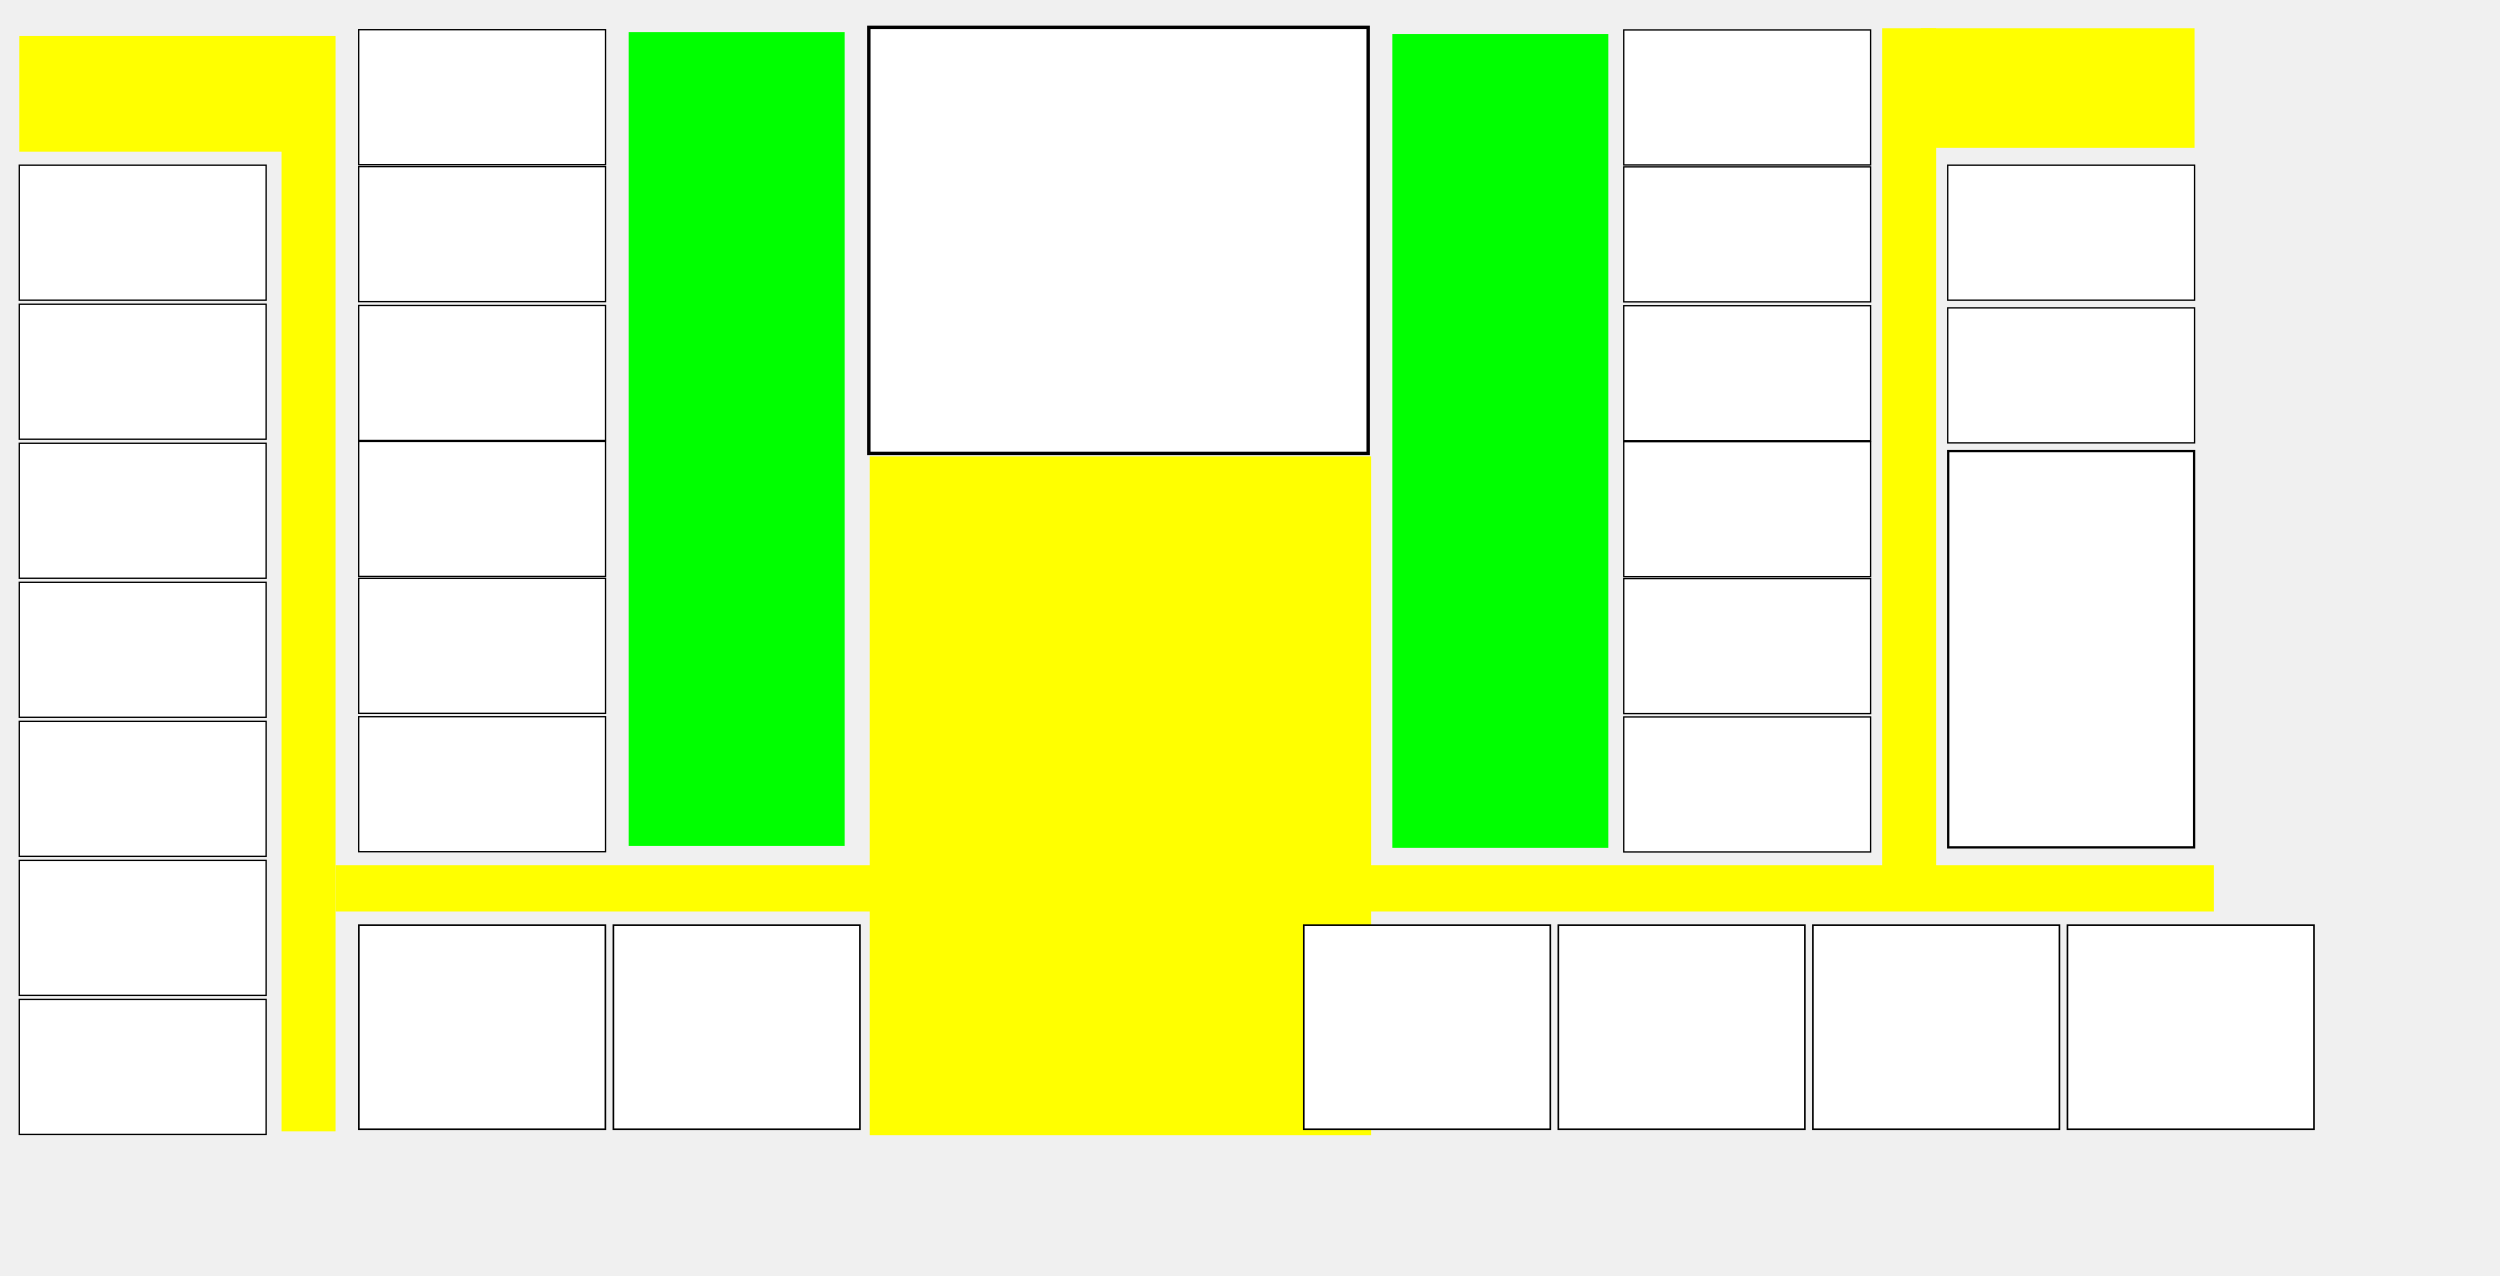
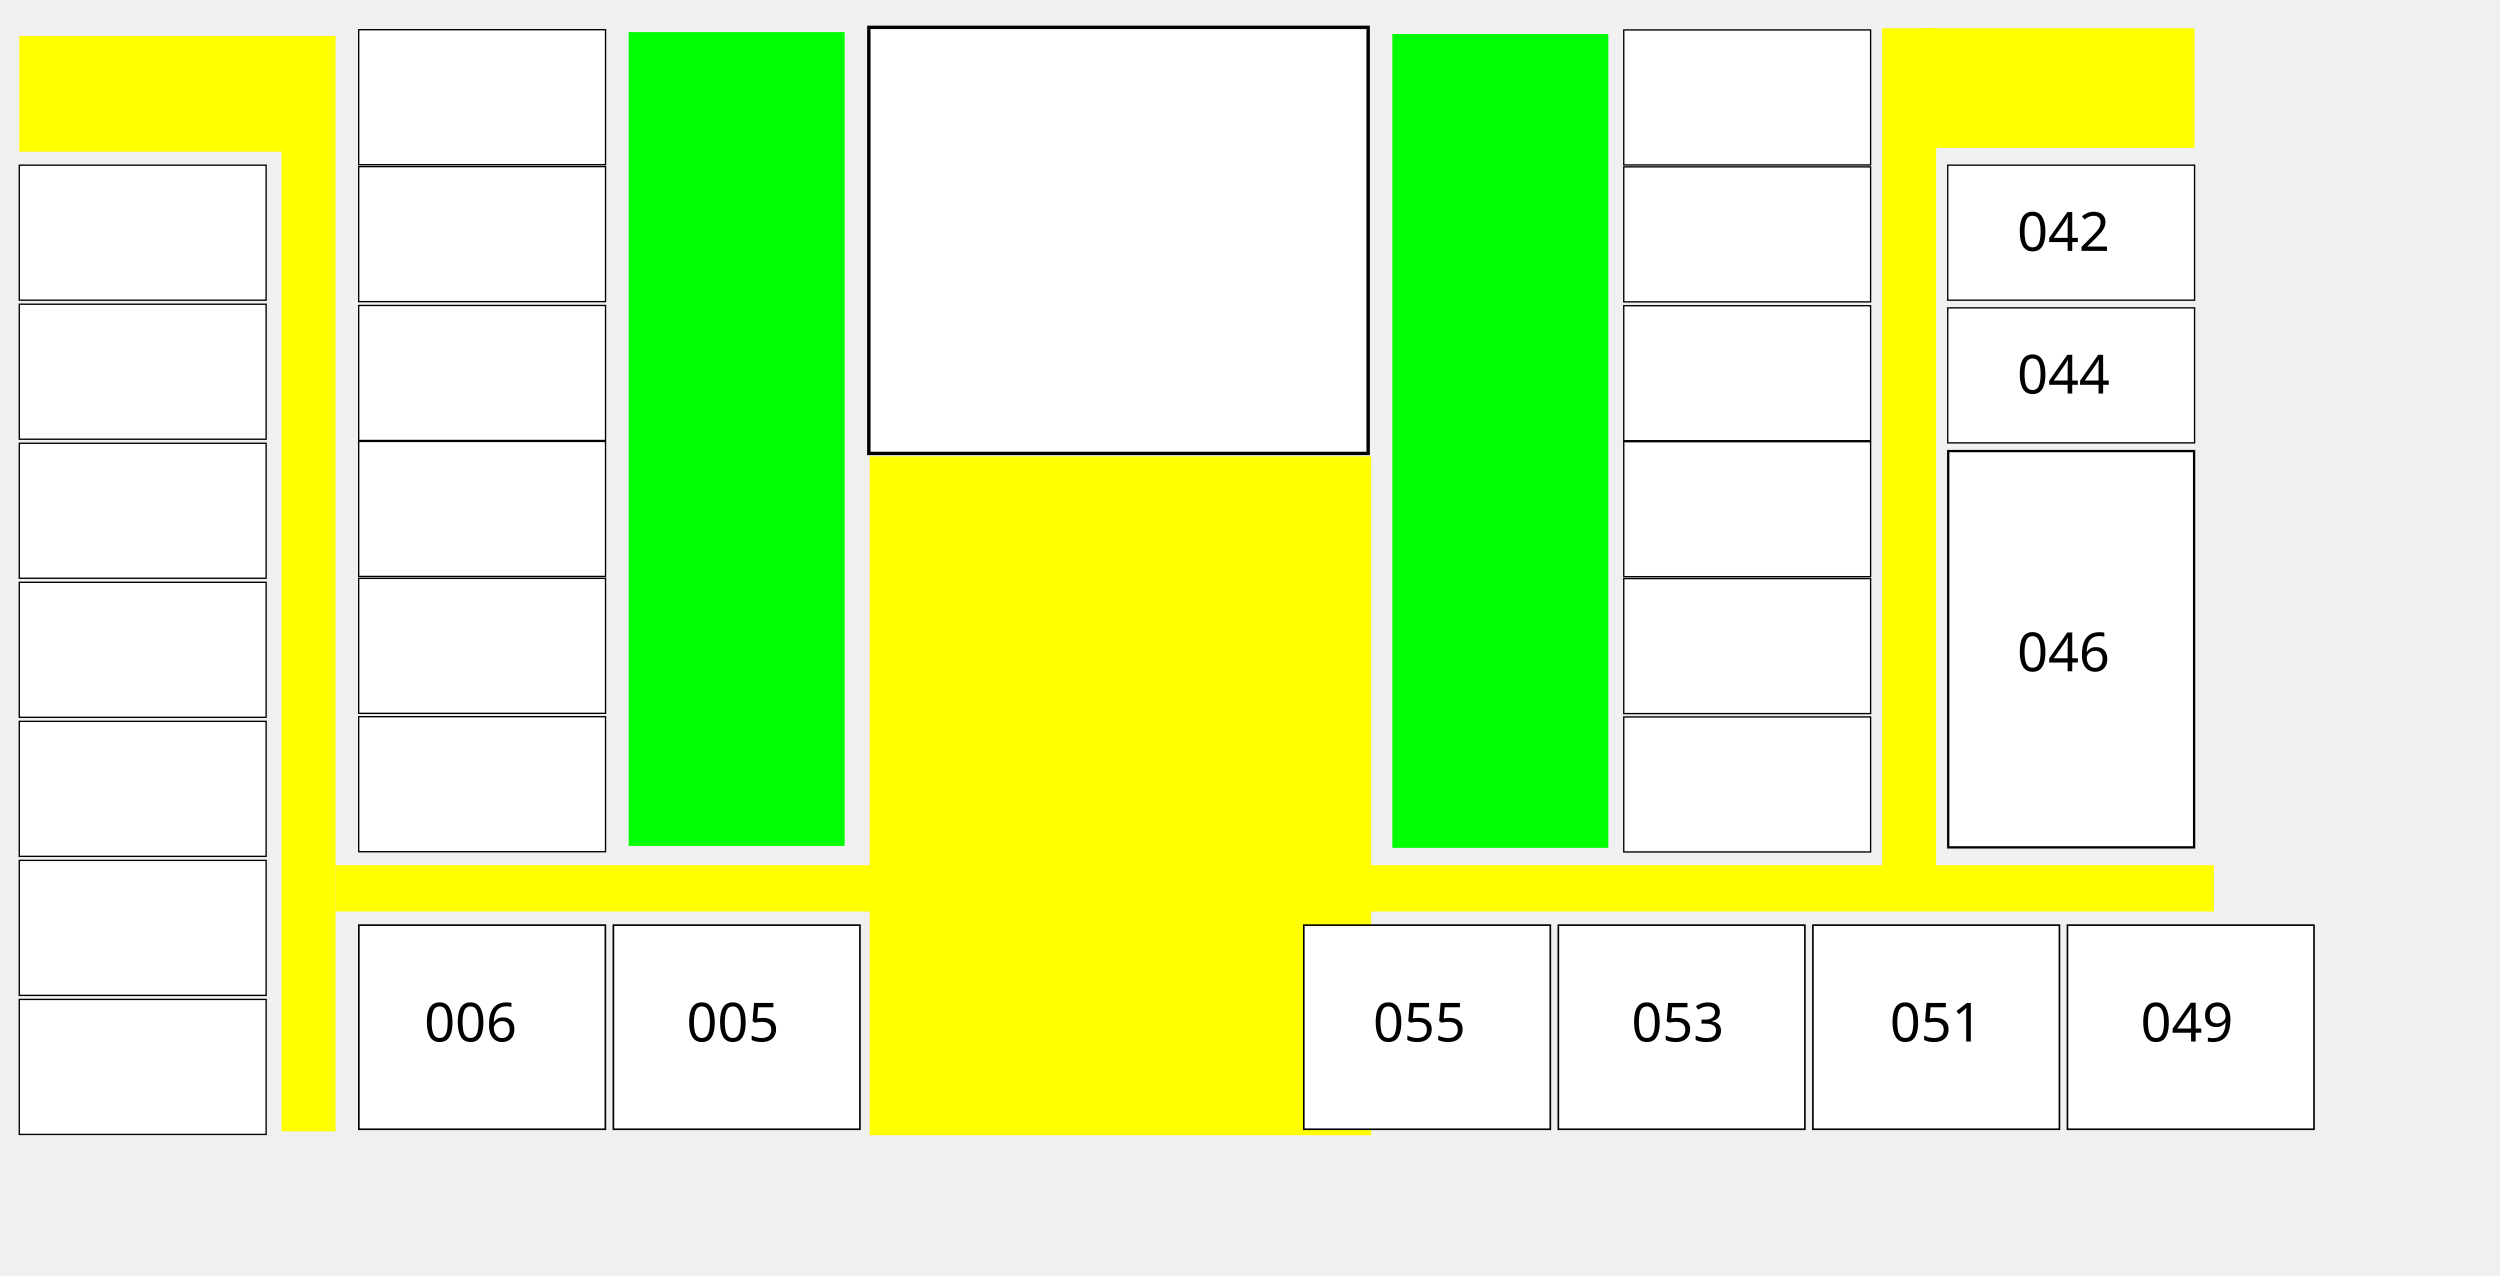
<svg xmlns="http://www.w3.org/2000/svg" width="490mm" height="250mm" id="svg2" version="1.1">
  <defs id="defs4" />
  <g id="layer1">
    <rect style="fill:#ffffff;fill-rule:evenodd;stroke:#000000;stroke-width:1px;stroke-linecap:butt;stroke-linejoin:miter;stroke-opacity:1" id="rect2985-7" width="182.857" height="100" x="14.286" y="122.362" />
    <rect style="fill:#ffffff;fill-rule:evenodd;stroke:#000000;stroke-width:1px;stroke-linecap:butt;stroke-linejoin:miter;stroke-opacity:1" id="rect2985-2" width="182.857" height="100" x="14.286" y="225.362" />
    <rect style="fill:#ffffff;fill-rule:evenodd;stroke:#000000;stroke-width:1px;stroke-linecap:butt;stroke-linejoin:miter;stroke-opacity:1" id="rect2985-4" width="182.857" height="100" x="14.286" y="328.362" />
    <rect style="fill:#ffffff;fill-rule:evenodd;stroke:#000000;stroke-width:1px;stroke-linecap:butt;stroke-linejoin:miter;stroke-opacity:1" id="rect2985-7-9" width="182.857" height="100" x="14.286" y="431.362" />
    <rect style="fill:#ffffff;fill-rule:evenodd;stroke:#000000;stroke-width:1px;stroke-linecap:butt;stroke-linejoin:miter;stroke-opacity:1" id="rect2985-2-1" width="182.857" height="100" x="14.286" y="534.362" />
    <rect style="fill:#ffffff;fill-rule:evenodd;stroke:#000000;stroke-width:1px;stroke-linecap:butt;stroke-linejoin:miter;stroke-opacity:1" id="rect2985-7-9-1" width="182.857" height="100" x="14.286" y="637.362" />
    <rect style="fill:#ffffff;fill-rule:evenodd;stroke:#000000;stroke-width:1px;stroke-linecap:butt;stroke-linejoin:miter;stroke-opacity:1" id="rect2985-2-1-0" width="182.857" height="100" x="14.286" y="740.362" />
    <rect style="fill:#ffffff;fill-rule:evenodd;stroke:#000000;stroke-width:1px;stroke-linecap:butt;stroke-linejoin:miter;stroke-opacity:1" id="rect2985-0" width="182.857" height="100" x="265.714" y="22.005" />
    <rect style="fill:#ffffff;fill-rule:evenodd;stroke:#000000;stroke-width:1px;stroke-linecap:butt;stroke-linejoin:miter;stroke-opacity:1" id="rect2985-7-8" width="182.857" height="100" x="265.714" y="123.434" />
    <rect style="fill:#ffffff;fill-rule:evenodd;stroke:#000000;stroke-width:1px;stroke-linecap:butt;stroke-linejoin:miter;stroke-opacity:1" id="rect2985-2-7" width="182.857" height="100" x="265.714" y="226.291" />
    <rect style="fill:#ffffff;fill-rule:evenodd;stroke:#000000;stroke-width:1px;stroke-linecap:butt;stroke-linejoin:miter;stroke-opacity:1" id="rect2985-4-2" width="182.857" height="100" x="265.714" y="327.005" />
    <rect style="fill:#ffffff;fill-rule:evenodd;stroke:#000000;stroke-width:1px;stroke-linecap:butt;stroke-linejoin:miter;stroke-opacity:1" id="rect2985-7-9-10" width="182.857" height="100" x="265.714" y="428.434" />
    <rect style="fill:#ffff00" id="rect3151" width="40" height="811.429" x="208.571" y="26.648" />
    <rect style="fill:#ffffff;fill-rule:evenodd;stroke:#000000;stroke-width:1px;stroke-linecap:butt;stroke-linejoin:miter;stroke-opacity:1" id="rect2985-2-1-2" width="182.857" height="100" x="265.714" y="530.934" />
    <rect style="fill:#ffffff;fill-rule:evenodd;stroke:#000000;stroke-width:1.229px;stroke-linecap:butt;stroke-linejoin:miter;stroke-opacity:1" id="rect2985-7-9-1-2" width="182.628" height="151.2" x="265.829" y="685.334" />
    <rect style="fill:#ffffff;fill-rule:evenodd;stroke:#000000;stroke-width:1.229px;stroke-linecap:butt;stroke-linejoin:miter;stroke-opacity:1" id="rect2985-7-9-1-2-8" width="182.628" height="151.2" x="454.4" y="685.334" />
    <rect style="fill:#ffff00" id="rect3207" width="1391.429" height="34.286" x="248.571" y="640.934" />
    <rect style="fill:#ffffff;fill-rule:evenodd;stroke:#000000;stroke-width:2.527px;stroke-linecap:butt;stroke-linejoin:miter;stroke-opacity:1" id="rect2985-2-1-0-6" width="369.902" height="315.616" x="643.62" y="20.268" />
    <rect style="fill:#ffff00" id="rect3207-3" width="371.429" height="502.857" x="644.286" y="338.076" />
    <rect style="fill:#ffffff;fill-rule:evenodd;stroke:#000000;stroke-width:1.229px;stroke-linecap:butt;stroke-linejoin:miter;stroke-opacity:1" id="rect2985-7-9-1-2-3" width="182.628" height="151.2" x="965.829" y="685.334" />
    <rect style="fill:#ffffff;fill-rule:evenodd;stroke:#000000;stroke-width:1.229px;stroke-linecap:butt;stroke-linejoin:miter;stroke-opacity:1" id="rect2985-7-9-1-2-8-9" width="182.628" height="151.2" x="1154.4" y="685.334" />
    <rect style="fill:#ffffff;fill-rule:evenodd;stroke:#000000;stroke-width:1.229px;stroke-linecap:butt;stroke-linejoin:miter;stroke-opacity:1" id="rect2985-7-9-1-2-6" width="182.628" height="151.2" x="1342.972" y="685.334" />
    <rect style="fill:#ffffff;fill-rule:evenodd;stroke:#000000;stroke-width:1.229px;stroke-linecap:butt;stroke-linejoin:miter;stroke-opacity:1" id="rect2985-7-9-1-2-8-7" width="182.628" height="151.2" x="1531.543" y="685.334" />
    <rect style="fill:#00ff00" id="rect3313" width="160" height="602.857" x="465.714" y="23.791" />
    <rect style="fill:#00ff00" id="rect3313-3" width="160" height="602.857" x="1031.429" y="25.219" />
    <rect style="fill:#ffffff;fill-rule:evenodd;stroke:#000000;stroke-width:1px;stroke-linecap:butt;stroke-linejoin:miter;stroke-opacity:1" id="rect2985-0-6" width="182.857" height="100" x="1202.857" y="22.184" />
    <rect style="fill:#ffffff;fill-rule:evenodd;stroke:#000000;stroke-width:1px;stroke-linecap:butt;stroke-linejoin:miter;stroke-opacity:1" id="rect2985-7-8-8" width="182.857" height="100" x="1202.857" y="123.612" />
    <rect style="fill:#ffffff;fill-rule:evenodd;stroke:#000000;stroke-width:1px;stroke-linecap:butt;stroke-linejoin:miter;stroke-opacity:1" id="rect2985-2-7-4" width="182.857" height="100" x="1202.857" y="226.469" />
    <rect style="fill:#ffffff;fill-rule:evenodd;stroke:#000000;stroke-width:1px;stroke-linecap:butt;stroke-linejoin:miter;stroke-opacity:1" id="rect2985-4-2-6" width="182.857" height="100" x="1202.857" y="327.184" />
    <rect style="fill:#ffffff;fill-rule:evenodd;stroke:#000000;stroke-width:1px;stroke-linecap:butt;stroke-linejoin:miter;stroke-opacity:1" id="rect2985-7-9-10-8" width="182.857" height="100" x="1202.857" y="428.612" />
    <rect style="fill:#ffffff;fill-rule:evenodd;stroke:#000000;stroke-width:1px;stroke-linecap:butt;stroke-linejoin:miter;stroke-opacity:1" id="rect2985-2-1-2-4" width="182.857" height="100" x="1202.857" y="531.112" />
    <rect style="fill:#ffff00" id="rect3151-6" width="40" height="631.429" x="1394.286" y="20.934" />
    <rect style="fill:#ffffff;fill-rule:evenodd;stroke:#000000;stroke-width:1.71px;stroke-linecap:butt;stroke-linejoin:miter;stroke-opacity:1" id="rect2985-7-9-1-2-8-7-6" width="182.147" height="293.576" x="1443.212" y="334.146" />
    <rect style="fill:#ffffff;fill-rule:evenodd;stroke:#000000;stroke-width:1px;stroke-linecap:butt;stroke-linejoin:miter;stroke-opacity:1" id="rect2985-7-8-8-7" width="182.857" height="100" x="1442.857" y="122.362" />
    <rect style="fill:#ffffff;fill-rule:evenodd;stroke:#000000;stroke-width:1px;stroke-linecap:butt;stroke-linejoin:miter;stroke-opacity:1" id="rect2985-7-8-8-7-3" width="182.857" height="100" x="1442.857" y="228.076" />
    <rect style="fill:#ffff00" id="rect3444" width="205.714" height="85.714" x="14.286" y="26.648" />
    <rect style="fill:#ffff00" id="rect3446" width="202.857" height="88.571" x="1422.857" y="20.934" ry="0" />
+     <text xml:space="preserve" style="font-size:40px;font-style:normal;font-weight:normal;line-height:125%;letter-spacing:0px;word-spacing:0px;fill:#000000;fill-opacity:1;stroke:none;font-family:Sans" x="314.286" y="771.541" id="text3168">
+       <tspan x="314.286" y="771.541" id="tspan3180">006</tspan>
+     </text>
+     <text xml:space="preserve" style="font-size:40px;font-style:normal;font-weight:normal;line-height:125%;letter-spacing:0px;word-spacing:0px;fill:#000000;fill-opacity:1;stroke:none;font-family:Sans" x="508.571" y="771.541" id="text3172">
+       <tspan id="tspan3174" x="508.571" y="771.541">005</tspan>
+     </text>
+     <text xml:space="preserve" style="font-size:40px;font-style:normal;font-weight:normal;line-height:125%;letter-spacing:0px;word-spacing:0px;fill:#000000;fill-opacity:1;stroke:none;font-family:Sans" x="1017.143" y="771.541" id="text3184">
+       <tspan id="tspan3186" x="1017.143" y="771.541">055</tspan>
+     </text>
+     <text xml:space="preserve" style="font-size:40px;font-style:normal;font-weight:normal;line-height:125%;letter-spacing:0px;word-spacing:0px;fill:#000000;fill-opacity:1;stroke:none;font-family:Sans" x="1208.571" y="771.541" id="text3188">
+       <tspan id="tspan3190" x="1208.571" y="771.541">053</tspan>
+     </text>
+     <text xml:space="preserve" style="font-size:40px;font-style:normal;font-weight:normal;line-height:125%;letter-spacing:0px;word-spacing:0px;fill:#000000;fill-opacity:1;stroke:none;font-family:Sans" x="1400" y="771.541" id="text3192">
+       <tspan id="tspan3194" x="1400" y="771.541">051</tspan>
+     </text>
+     <text xml:space="preserve" style="font-size:40px;font-style:normal;font-weight:normal;line-height:125%;letter-spacing:0px;word-spacing:0px;fill:#000000;fill-opacity:1;stroke:none;font-family:Sans" x="1585.714" y="771.541" id="text3196">
+       <tspan id="tspan3198" x="1585.714" y="771.541">049</tspan>
+     </text>
+     <text xml:space="preserve" style="font-size:40px;font-style:normal;font-weight:normal;line-height:125%;letter-spacing:0px;word-spacing:0px;fill:#000000;fill-opacity:1;stroke:none;font-family:Sans" x="1494.286" y="497.255" id="text3200">
+       <tspan id="tspan3202" x="1494.286" y="497.255">046</tspan>
+     </text>
+     <text xml:space="preserve" style="font-size:40px;font-style:normal;font-weight:normal;line-height:125%;letter-spacing:0px;word-spacing:0px;fill:#000000;fill-opacity:1;stroke:none;font-family:Sans" x="1494.286" y="291.541" id="text3204">
+       <tspan id="tspan3206" x="1494.286" y="291.541">044</tspan>
+     </text>
+     <text xml:space="preserve" style="font-size:40px;font-style:normal;font-weight:normal;line-height:125%;letter-spacing:0px;word-spacing:0px;fill:#000000;fill-opacity:1;stroke:none;font-family:Sans" x="1494.286" y="185.827" id="text3208">
+       <tspan id="tspan3210" x="1494.286" y="185.827">042</tspan>
+     </text>
+     <rect style="fill:#000000" id="rect3220" width="594.286" height="0" x="94.286" y="-119.888" />
+     <rect style="fill:#000000" id="rect3222" width="728.571" height="5.714" x="465.714" y="-99.888" />
+     <path style="fill:#000000" id="path3224" d="m 937.143,-82.745 a 38.571,34.286 0 1 1 -77.143,0 38.571,34.286 0 1 1 77.143,0 z" transform="translate(-57.14286,-14.28571)" />
  </g>
</svg>
